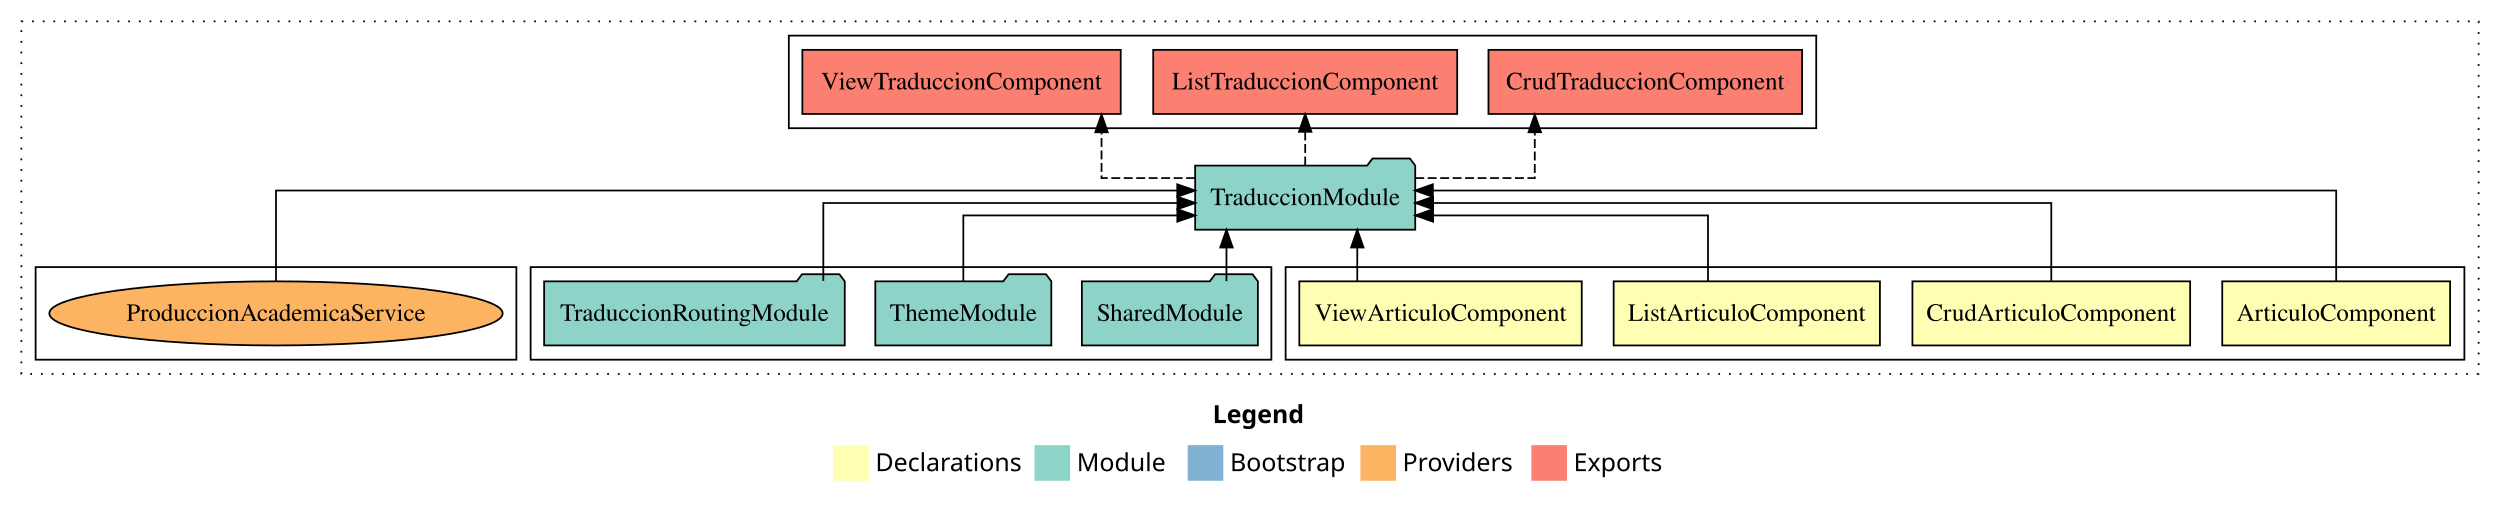
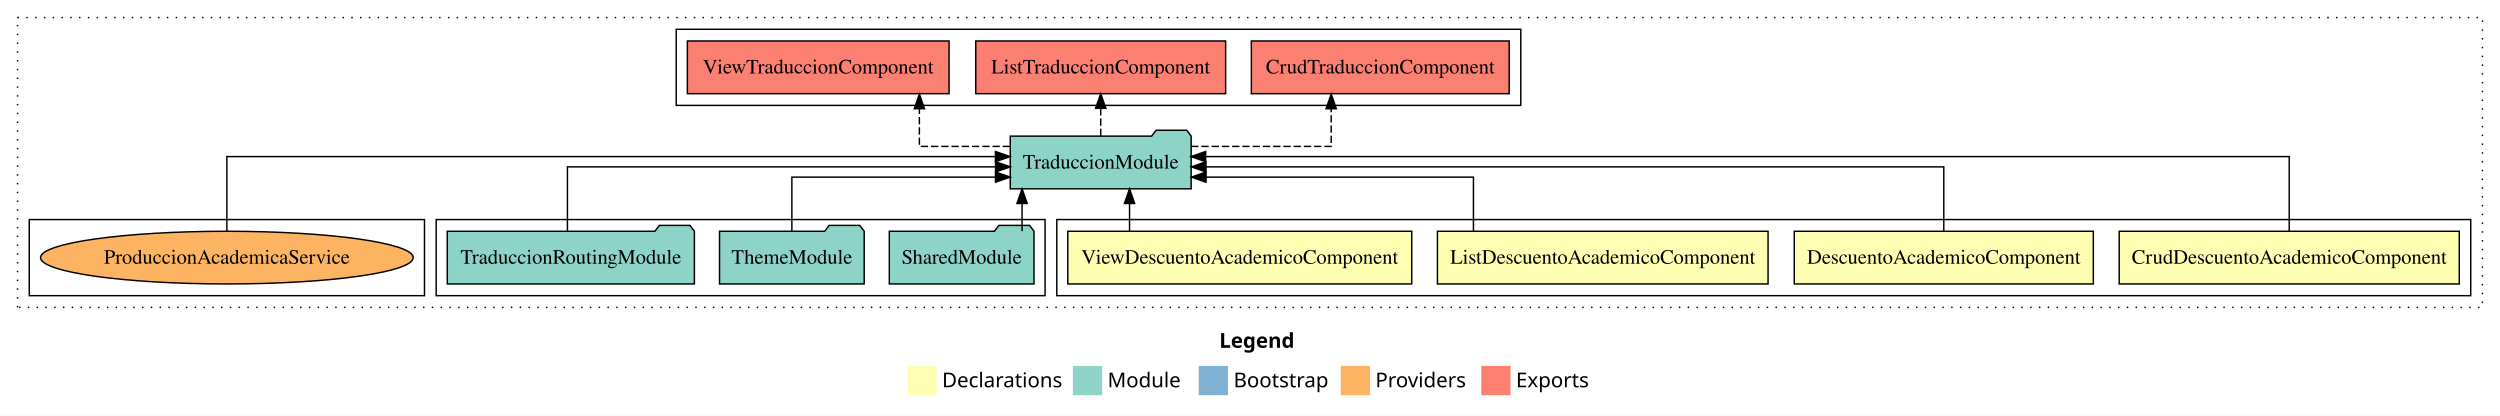
- <svg xmlns="http://www.w3.org/2000/svg" width="1404pt" height="284pt" viewBox="0.00 0.00 1404.00 284.00">
+ <svg xmlns="http://www.w3.org/2000/svg" width="1708pt" height="284pt" viewBox="0.00 0.00 1708.00 284.00">
  <g id="graph0" class="graph" transform="scale(1 1) rotate(0) translate(4 280)">
-     <polygon fill="#ffffff" stroke="transparent" points="-4,4 -4,-280 1400,-280 1400,4 -4,4" />
-     <text text-anchor="start" x="677.009" y="-42.4" font-family="sans-serif" font-weight="bold" font-size="14.00" fill="#000000">Legend</text>
-     <polygon fill="#ffffb3" stroke="transparent" points="464,-10 464,-30 484,-30 484,-10 464,-10" />
-     <text text-anchor="start" x="487.629" y="-15.4" font-family="sans-serif" font-size="14.00" fill="#000000">  Declarations</text>
-     <polygon fill="#8dd3c7" stroke="transparent" points="577,-10 577,-30 597,-30 597,-10 577,-10" />
-     <text text-anchor="start" x="600.725" y="-15.4" font-family="sans-serif" font-size="14.00" fill="#000000">  Module</text>
-     <polygon fill="#80b1d3" stroke="transparent" points="663,-10 663,-30 683,-30 683,-10 663,-10" />
-     <text text-anchor="start" x="686.781" y="-15.4" font-family="sans-serif" font-size="14.00" fill="#000000">  Bootstrap</text>
-     <polygon fill="#fdb462" stroke="transparent" points="760,-10 760,-30 780,-30 780,-10 760,-10" />
-     <text text-anchor="start" x="783.673" y="-15.4" font-family="sans-serif" font-size="14.00" fill="#000000">  Providers</text>
-     <polygon fill="#fb8072" stroke="transparent" points="856,-10 856,-30 876,-30 876,-10 856,-10" />
-     <text text-anchor="start" x="879.726" y="-15.4" font-family="sans-serif" font-size="14.00" fill="#000000">  Exports</text>
+     <polygon fill="#ffffff" stroke="transparent" points="-4,4 -4,-280 1704,-280 1704,4 -4,4" />
+     <text text-anchor="start" x="829.009" y="-42.4" font-family="sans-serif" font-weight="bold" font-size="14.00" fill="#000000">Legend</text>
+     <polygon fill="#ffffb3" stroke="transparent" points="616,-10 616,-30 636,-30 636,-10 616,-10" />
+     <text text-anchor="start" x="639.629" y="-15.4" font-family="sans-serif" font-size="14.00" fill="#000000">  Declarations</text>
+     <polygon fill="#8dd3c7" stroke="transparent" points="729,-10 729,-30 749,-30 749,-10 729,-10" />
+     <text text-anchor="start" x="752.725" y="-15.4" font-family="sans-serif" font-size="14.00" fill="#000000">  Module</text>
+     <polygon fill="#80b1d3" stroke="transparent" points="815,-10 815,-30 835,-30 835,-10 815,-10" />
+     <text text-anchor="start" x="838.781" y="-15.4" font-family="sans-serif" font-size="14.00" fill="#000000">  Bootstrap</text>
+     <polygon fill="#fdb462" stroke="transparent" points="912,-10 912,-30 932,-30 932,-10 912,-10" />
+     <text text-anchor="start" x="935.673" y="-15.4" font-family="sans-serif" font-size="14.00" fill="#000000">  Providers</text>
+     <polygon fill="#fb8072" stroke="transparent" points="1008,-10 1008,-30 1028,-30 1028,-10 1008,-10" />
+     <text text-anchor="start" x="1031.726" y="-15.4" font-family="sans-serif" font-size="14.00" fill="#000000">  Exports</text>
    <g id="clust1" class="cluster">
-       <polygon fill="none" stroke="#000000" stroke-dasharray="1,5" points="8,-70 8,-268 1388,-268 1388,-70 8,-70" />
+       <polygon fill="none" stroke="#000000" stroke-dasharray="1,5" points="8,-70 8,-268 1692,-268 1692,-70 8,-70" />
    </g>
    <g id="clust2" class="cluster">
-       <polygon fill="none" stroke="#000000" points="718,-78 718,-130 1380,-130 1380,-78 718,-78" />
+       <polygon fill="none" stroke="#000000" points="718,-78 718,-130 1684,-130 1684,-78 718,-78" />
    </g>
    <g id="clust7" class="cluster">
      <polygon fill="none" stroke="#000000" points="294,-78 294,-130 710,-130 710,-78 294,-78" />
    </g>
    <g id="clust8" class="cluster">
-       <polygon fill="none" stroke="#000000" points="439,-208 439,-260 1016,-260 1016,-208 439,-208" />
+       <polygon fill="none" stroke="#000000" points="458,-208 458,-260 1035,-260 1035,-208 458,-208" />
    </g>
    <g id="clust10" class="cluster">
      <polygon fill="none" stroke="#000000" points="16,-78 16,-130 286,-130 286,-78 16,-78" />
    </g>
    <g id="node1" class="node">
-       <polygon fill="#ffffb3" stroke="#000000" points="1371.986,-122 1244.014,-122 1244.014,-86 1371.986,-86 1371.986,-122" />
-       <text text-anchor="middle" x="1308" y="-99.8" font-family="Times,serif" font-size="14.00" fill="#000000">ArticuloComponent</text>
+       <polygon fill="#ffffb3" stroke="#000000" points="1676.161,-122 1443.839,-122 1443.839,-86 1676.161,-86 1676.161,-122" />
+       <text text-anchor="middle" x="1560" y="-99.8" font-family="Times,serif" font-size="14.00" fill="#000000">CrudDescuentoAcademicoComponent</text>
    </g>
    <g id="node5" class="node">
-       <polygon fill="#8dd3c7" stroke="#000000" points="790.798,-187 787.798,-191 766.798,-191 763.798,-187 667.202,-187 667.202,-151 790.798,-151 790.798,-187" />
-       <text text-anchor="middle" x="729" y="-164.8" font-family="Times,serif" font-size="14.00" fill="#000000">TraduccionModule</text>
+       <polygon fill="#8dd3c7" stroke="#000000" points="809.798,-187 806.798,-191 785.798,-191 782.798,-187 686.202,-187 686.202,-151 809.798,-151 809.798,-187" />
+       <text text-anchor="middle" x="748" y="-164.8" font-family="Times,serif" font-size="14.00" fill="#000000">TraduccionModule</text>
    </g>
    <g id="edge1" class="edge">
-       <path fill="none" stroke="#000000" d="M1308,-122.129C1308,-142.572 1308,-173 1308,-173 1308,-173 800.689,-173 800.689,-173" />
-       <polygon fill="#000000" stroke="#000000" points="800.689,-169.5 790.689,-173 800.689,-176.5 800.689,-169.5" />
+       <path fill="none" stroke="#000000" d="M1560,-122.129C1560,-142.572 1560,-173 1560,-173 1560,-173 819.698,-173 819.698,-173" />
+       <polygon fill="#000000" stroke="#000000" points="819.698,-169.5 809.698,-173 819.698,-176.5 819.698,-169.5" />
    </g>
    <g id="node2" class="node">
-       <polygon fill="#ffffb3" stroke="#000000" points="1225.983,-122 1070.017,-122 1070.017,-86 1225.983,-86 1225.983,-122" />
-       <text text-anchor="middle" x="1148" y="-99.8" font-family="Times,serif" font-size="14.00" fill="#000000">CrudArticuloComponent</text>
+       <polygon fill="#ffffb3" stroke="#000000" points="1426.164,-122 1221.836,-122 1221.836,-86 1426.164,-86 1426.164,-122" />
+       <text text-anchor="middle" x="1324" y="-99.8" font-family="Times,serif" font-size="14.00" fill="#000000">DescuentoAcademicoComponent</text>
    </g>
    <g id="edge2" class="edge">
-       <path fill="none" stroke="#000000" d="M1148,-122.267C1148,-140.555 1148,-166 1148,-166 1148,-166 800.825,-166 800.825,-166" />
-       <polygon fill="#000000" stroke="#000000" points="800.825,-162.5 790.825,-166 800.825,-169.5 800.825,-162.5" />
+       <path fill="none" stroke="#000000" d="M1324,-122.267C1324,-140.555 1324,-166 1324,-166 1324,-166 819.915,-166 819.915,-166" />
+       <polygon fill="#000000" stroke="#000000" points="819.915,-162.5 809.915,-166 819.915,-169.5 819.915,-162.5" />
    </g>
    <g id="node3" class="node">
-       <polygon fill="#ffffb3" stroke="#000000" points="1051.765,-122 902.235,-122 902.235,-86 1051.765,-86 1051.765,-122" />
-       <text text-anchor="middle" x="977" y="-99.8" font-family="Times,serif" font-size="14.00" fill="#000000">ListArticuloComponent</text>
+       <polygon fill="#ffffb3" stroke="#000000" points="1203.943,-122 978.057,-122 978.057,-86 1203.943,-86 1203.943,-122" />
+       <text text-anchor="middle" x="1091" y="-99.8" font-family="Times,serif" font-size="14.00" fill="#000000">ListDescuentoAcademicoComponent</text>
    </g>
    <g id="edge3" class="edge">
-       <path fill="none" stroke="#000000" d="M955.203,-122.009C955.203,-138.049 955.203,-159 955.203,-159 955.203,-159 800.811,-159 800.811,-159" />
-       <polygon fill="#000000" stroke="#000000" points="800.811,-155.5 790.811,-159 800.811,-162.5 800.811,-155.5" />
+       <path fill="none" stroke="#000000" d="M1002.659,-122.009C1002.659,-138.049 1002.659,-159 1002.659,-159 1002.659,-159 819.971,-159 819.971,-159" />
+       <polygon fill="#000000" stroke="#000000" points="819.971,-155.5 809.971,-159 819.971,-162.5 819.971,-155.5" />
    </g>
    <g id="node4" class="node">
-       <polygon fill="#ffffb3" stroke="#000000" points="884.305,-122 725.695,-122 725.695,-86 884.305,-86 884.305,-122" />
-       <text text-anchor="middle" x="805" y="-99.8" font-family="Times,serif" font-size="14.00" fill="#000000">ViewArticuloComponent</text>
+       <polygon fill="#ffffb3" stroke="#000000" points="960.483,-122 725.517,-122 725.517,-86 960.483,-86 960.483,-122" />
+       <text text-anchor="middle" x="843" y="-99.8" font-family="Times,serif" font-size="14.00" fill="#000000">ViewDescuentoAcademicoComponent</text>
    </g>
    <g id="edge4" class="edge">
-       <path fill="none" stroke="#000000" d="M758.248,-122.106C758.248,-122.106 758.248,-140.991 758.248,-140.991" />
-       <polygon fill="#000000" stroke="#000000" points="754.748,-140.991 758.248,-150.991 761.748,-140.991 754.748,-140.991" />
+       <path fill="none" stroke="#000000" d="M767.704,-122.106C767.704,-122.106 767.704,-140.991 767.704,-140.991" />
+       <polygon fill="#000000" stroke="#000000" points="764.204,-140.991 767.704,-150.991 771.204,-140.991 764.204,-140.991" />
    </g>
    <g id="node9" class="node">
-       <polygon fill="#fb8072" stroke="#000000" points="1008.078,-252 831.922,-252 831.922,-216 1008.078,-216 1008.078,-252" />
-       <text text-anchor="middle" x="920" y="-229.8" font-family="Times,serif" font-size="14.00" fill="#000000">CrudTraduccionComponent </text>
+       <polygon fill="#fb8072" stroke="#000000" points="1027.078,-252 850.922,-252 850.922,-216 1027.078,-216 1027.078,-252" />
+       <text text-anchor="middle" x="939" y="-229.8" font-family="Times,serif" font-size="14.00" fill="#000000">CrudTraduccionComponent </text>
    </g>
    <g id="edge8" class="edge">
-       <path fill="none" stroke="#000000" stroke-dasharray="5,2" d="M790.822,-180C823.912,-180 857.932,-180 857.932,-180 857.932,-180 857.932,-205.718 857.932,-205.718" />
-       <polygon fill="#000000" stroke="#000000" points="854.432,-205.718 857.932,-215.718 861.432,-205.718 854.432,-205.718" />
+       <path fill="none" stroke="#000000" stroke-dasharray="5,2" d="M809.787,-180C853.905,-180 905.476,-180 905.476,-180 905.476,-180 905.476,-205.718 905.476,-205.718" />
+       <polygon fill="#000000" stroke="#000000" points="901.976,-205.718 905.476,-215.718 908.976,-205.718 901.976,-205.718" />
    </g>
    <g id="node10" class="node">
-       <polygon fill="#fb8072" stroke="#000000" points="814.359,-252 643.641,-252 643.641,-216 814.359,-216 814.359,-252" />
-       <text text-anchor="middle" x="729" y="-229.8" font-family="Times,serif" font-size="14.00" fill="#000000">ListTraduccionComponent </text>
+       <polygon fill="#fb8072" stroke="#000000" points="833.359,-252 662.641,-252 662.641,-216 833.359,-216 833.359,-252" />
+       <text text-anchor="middle" x="748" y="-229.8" font-family="Times,serif" font-size="14.00" fill="#000000">ListTraduccionComponent </text>
    </g>
    <g id="edge9" class="edge">
-       <path fill="none" stroke="#000000" stroke-dasharray="5,2" d="M729,-187.106C729,-187.106 729,-205.991 729,-205.991" />
-       <polygon fill="#000000" stroke="#000000" points="725.5,-205.991 729,-215.991 732.5,-205.991 725.5,-205.991" />
+       <path fill="none" stroke="#000000" stroke-dasharray="5,2" d="M748,-187.106C748,-187.106 748,-205.991 748,-205.991" />
+       <polygon fill="#000000" stroke="#000000" points="744.5,-205.991 748,-215.991 751.5,-205.991 744.5,-205.991" />
    </g>
    <g id="node11" class="node">
-       <polygon fill="#fb8072" stroke="#000000" points="625.398,-252 446.602,-252 446.602,-216 625.398,-216 625.398,-252" />
-       <text text-anchor="middle" x="536" y="-229.8" font-family="Times,serif" font-size="14.00" fill="#000000">ViewTraduccionComponent </text>
+       <polygon fill="#fb8072" stroke="#000000" points="644.398,-252 465.602,-252 465.602,-216 644.398,-216 644.398,-252" />
+       <text text-anchor="middle" x="555" y="-229.8" font-family="Times,serif" font-size="14.00" fill="#000000">ViewTraduccionComponent </text>
    </g>
    <g id="edge10" class="edge">
-       <path fill="none" stroke="#000000" stroke-dasharray="5,2" d="M667.123,-180C640.172,-180 614.619,-180 614.619,-180 614.619,-180 614.619,-205.718 614.619,-205.718" />
-       <polygon fill="#000000" stroke="#000000" points="611.119,-205.718 614.619,-215.718 618.119,-205.718 611.119,-205.718" />
+       <path fill="none" stroke="#000000" stroke-dasharray="5,2" d="M686.059,-180C655.089,-180 624.119,-180 624.119,-180 624.119,-180 624.119,-205.718 624.119,-205.718" />
+       <polygon fill="#000000" stroke="#000000" points="620.619,-205.718 624.119,-215.718 627.619,-205.718 620.619,-205.718" />
    </g>
    <g id="node6" class="node">
      <polygon fill="#8dd3c7" stroke="#000000" points="702.423,-122 699.423,-126 678.423,-126 675.423,-122 603.577,-122 603.577,-86 702.423,-86 702.423,-122" />
      <text text-anchor="middle" x="653" y="-99.8" font-family="Times,serif" font-size="14.00" fill="#000000">SharedModule</text>
    </g>
    <g id="edge5" class="edge">
-       <path fill="none" stroke="#000000" d="M684.781,-122.106C684.781,-122.106 684.781,-140.991 684.781,-140.991" />
-       <polygon fill="#000000" stroke="#000000" points="681.281,-140.991 684.781,-150.991 688.281,-140.991 681.281,-140.991" />
+       <path fill="none" stroke="#000000" d="M694.281,-122.106C694.281,-122.106 694.281,-140.991 694.281,-140.991" />
+       <polygon fill="#000000" stroke="#000000" points="690.781,-140.991 694.281,-150.991 697.781,-140.991 690.781,-140.991" />
    </g>
    <g id="node7" class="node">
      <polygon fill="#8dd3c7" stroke="#000000" points="586.423,-122 583.423,-126 562.423,-126 559.423,-122 487.577,-122 487.577,-86 586.423,-86 586.423,-122" />
      <text text-anchor="middle" x="537" y="-99.8" font-family="Times,serif" font-size="14.00" fill="#000000">ThemeModule</text>
    </g>
    <g id="edge6" class="edge">
-       <path fill="none" stroke="#000000" d="M537,-122.009C537,-138.049 537,-159 537,-159 537,-159 657.193,-159 657.193,-159" />
-       <polygon fill="#000000" stroke="#000000" points="657.193,-162.5 667.193,-159 657.193,-155.5 657.193,-162.5" />
+       <path fill="none" stroke="#000000" d="M537,-122.009C537,-138.049 537,-159 537,-159 537,-159 676.119,-159 676.119,-159" />
+       <polygon fill="#000000" stroke="#000000" points="676.119,-162.5 686.119,-159 676.119,-155.5 676.119,-162.5" />
    </g>
    <g id="node8" class="node">
      <polygon fill="#8dd3c7" stroke="#000000" points="470.416,-122 467.416,-126 446.416,-126 443.416,-122 301.584,-122 301.584,-86 470.416,-86 470.416,-122" />
      <text text-anchor="middle" x="386" y="-99.8" font-family="Times,serif" font-size="14.00" fill="#000000">TraduccionRoutingModule</text>
    </g>
    <g id="edge7" class="edge">
-       <path fill="none" stroke="#000000" d="M458.379,-122.267C458.379,-140.555 458.379,-166 458.379,-166 458.379,-166 657.253,-166 657.253,-166" />
-       <polygon fill="#000000" stroke="#000000" points="657.253,-169.5 667.253,-166 657.253,-162.5 657.253,-169.5" />
+       <path fill="none" stroke="#000000" d="M383.672,-122.267C383.672,-140.555 383.672,-166 383.672,-166 383.672,-166 676.197,-166 676.197,-166" />
+       <polygon fill="#000000" stroke="#000000" points="676.197,-169.5 686.197,-166 676.197,-162.5 676.197,-169.5" />
    </g>
    <g id="node12" class="node">
      <ellipse fill="#fdb462" stroke="#000000" cx="151" cy="-104" rx="127.307" ry="18" />
      <text text-anchor="middle" x="151" y="-99.8" font-family="Times,serif" font-size="14.00" fill="#000000">ProduccionAcademicaService</text>
    </g>
    <g id="edge11" class="edge">
-       <path fill="none" stroke="#000000" d="M151,-122.129C151,-142.572 151,-173 151,-173 151,-173 657.144,-173 657.144,-173" />
-       <polygon fill="#000000" stroke="#000000" points="657.144,-176.5 667.144,-173 657.144,-169.5 657.144,-176.5" />
+       <path fill="none" stroke="#000000" d="M151,-122.129C151,-142.572 151,-173 151,-173 151,-173 676.08,-173 676.08,-173" />
+       <polygon fill="#000000" stroke="#000000" points="676.08,-176.5 686.08,-173 676.08,-169.5 676.08,-176.5" />
    </g>
  </g>
</svg>
